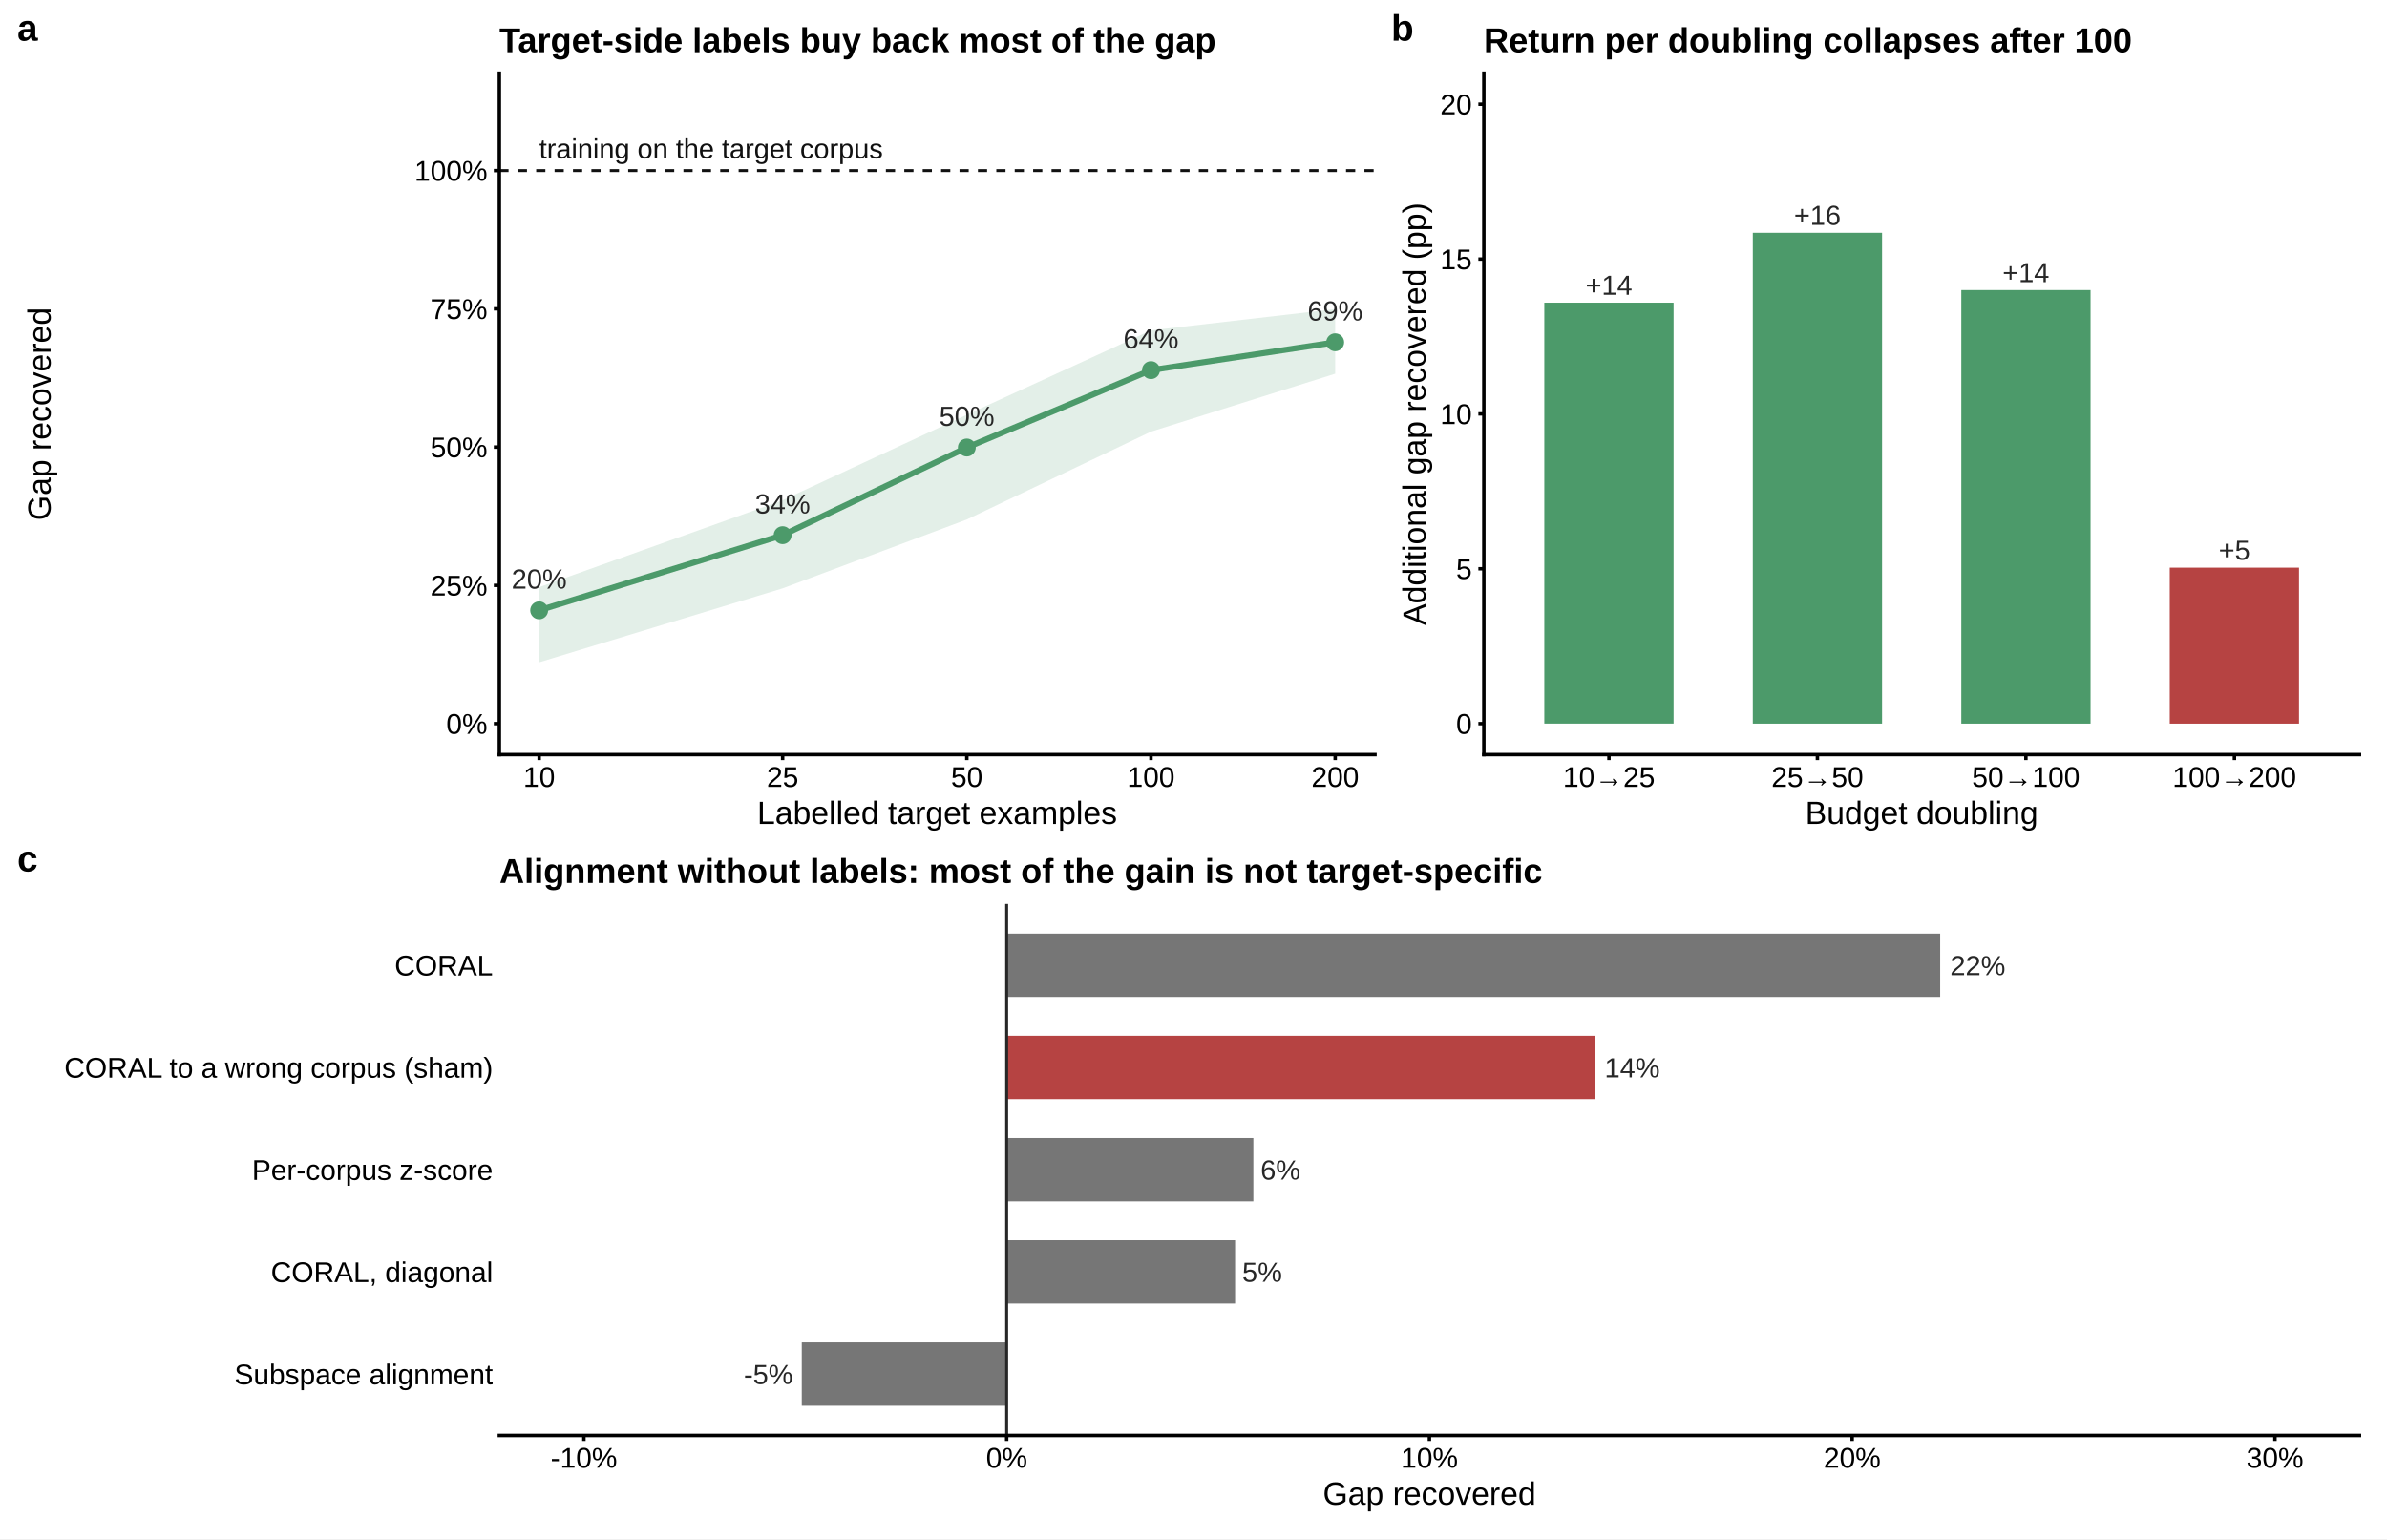
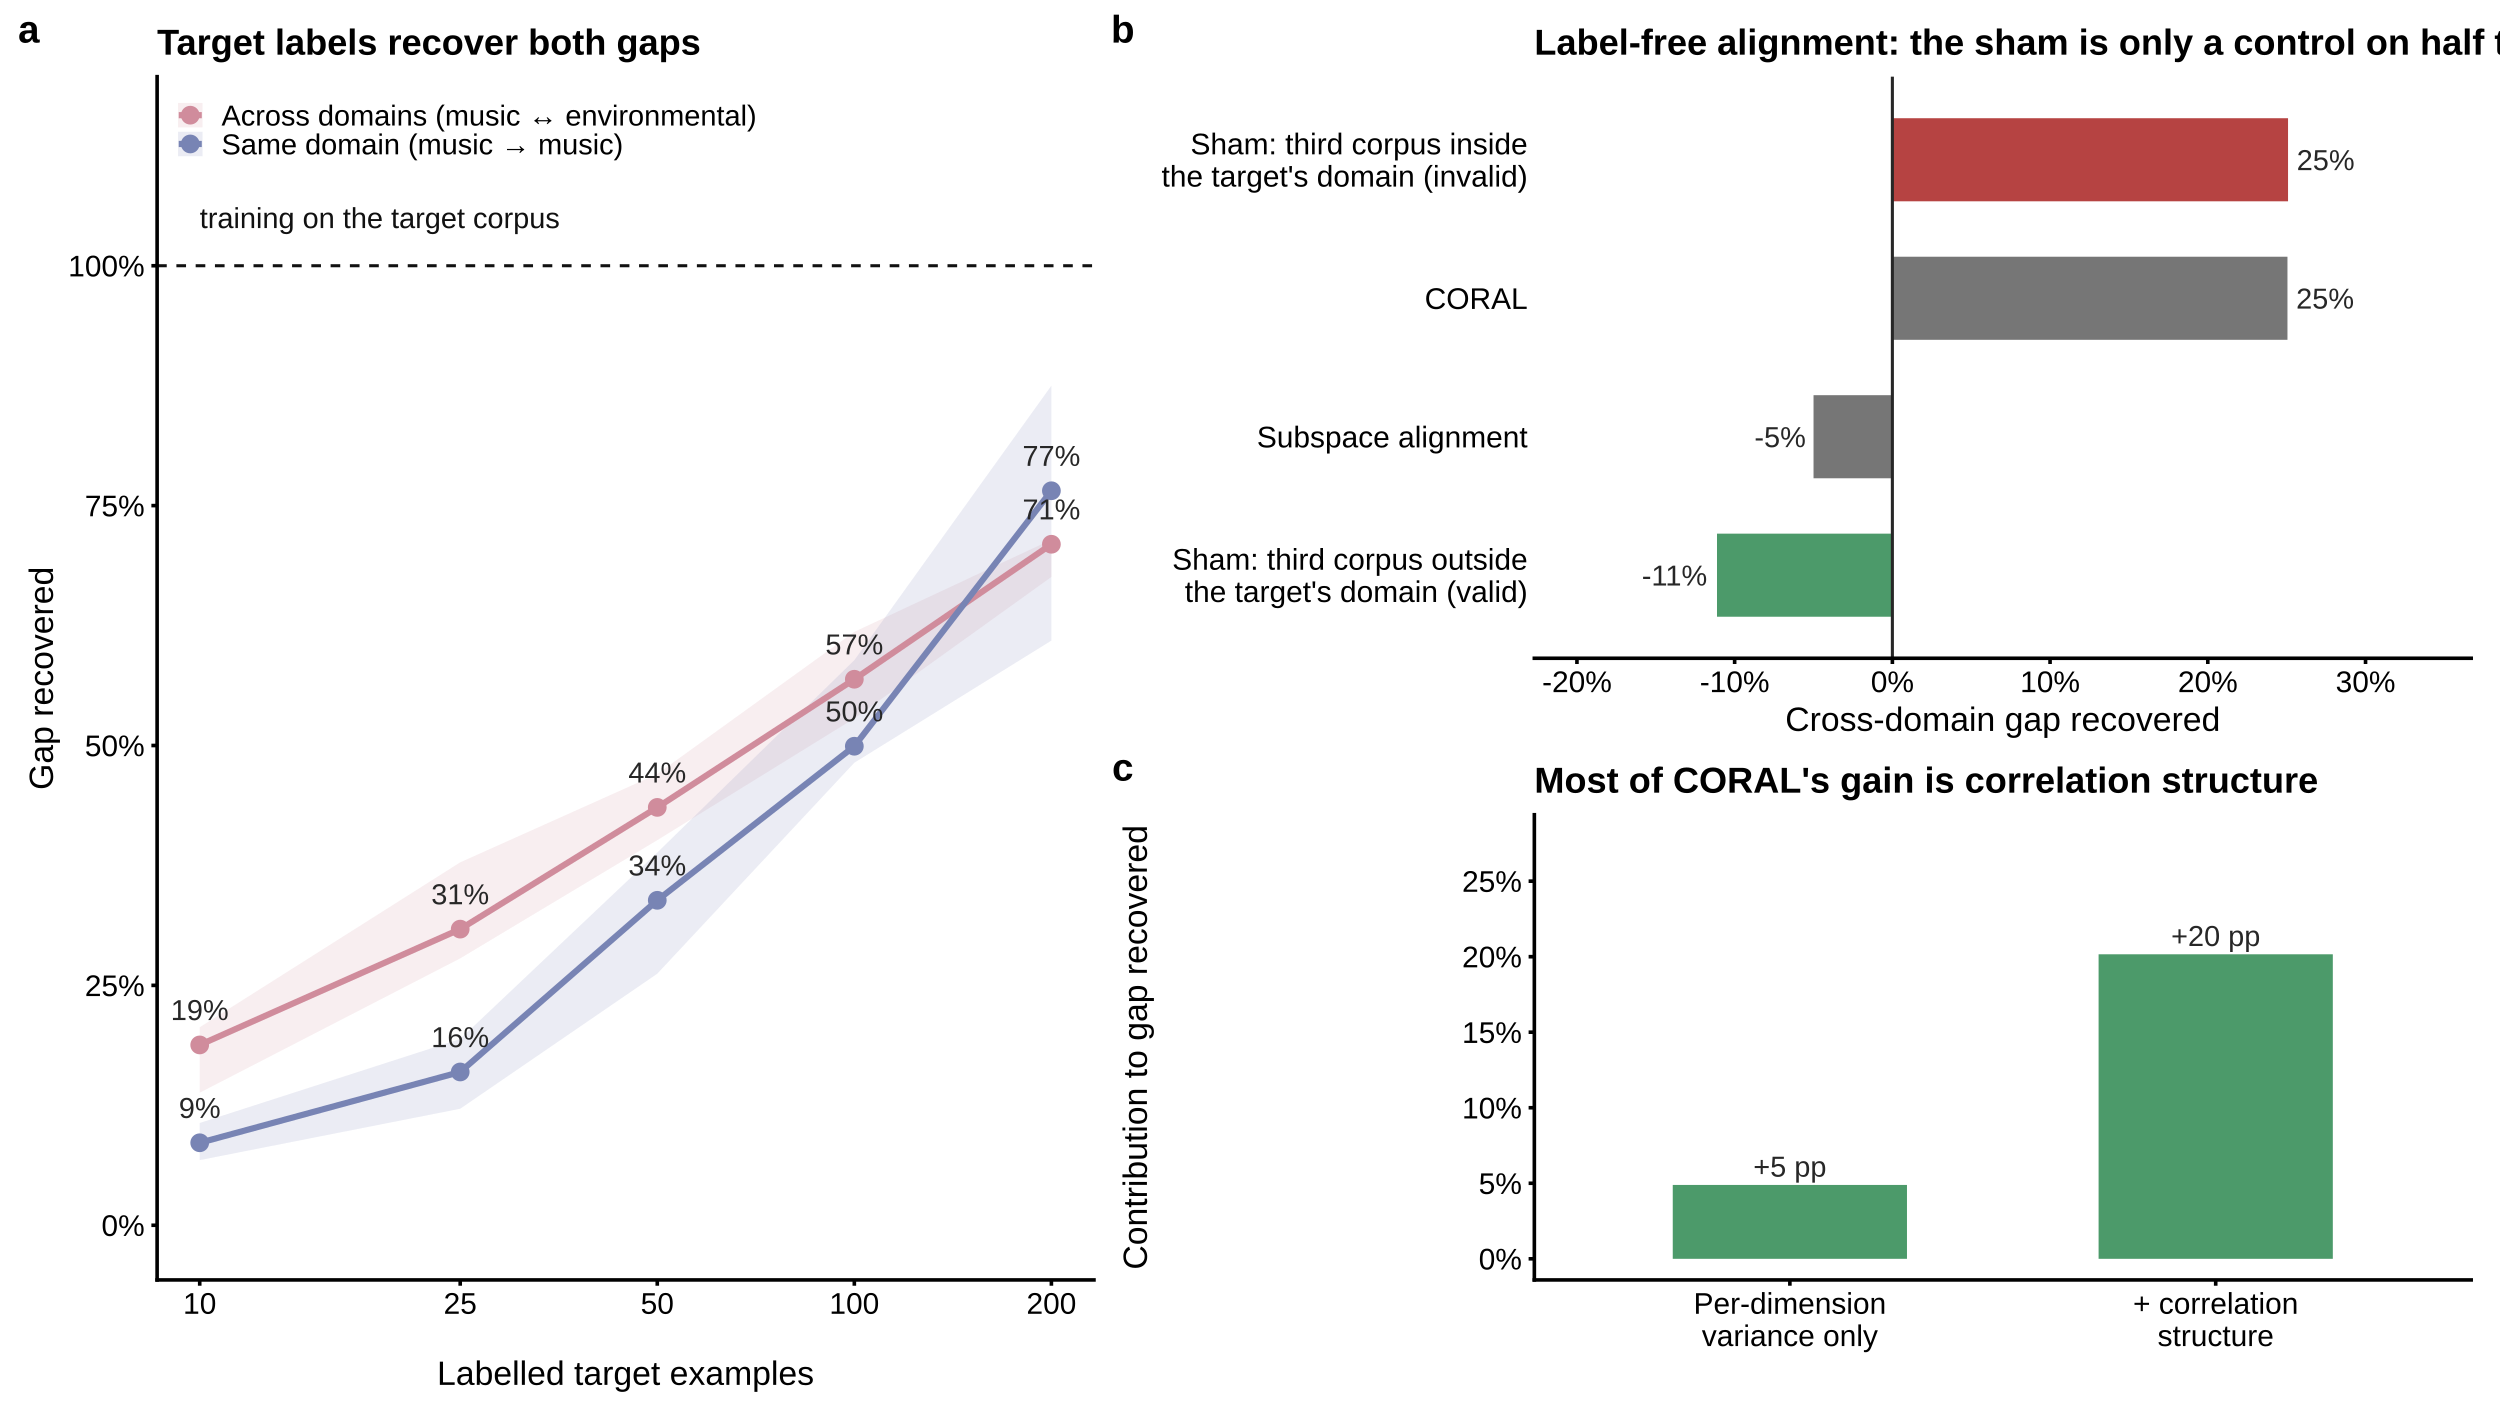
- <svg xmlns="http://www.w3.org/2000/svg" width="518.74pt" height="334.49pt" viewBox="0 0 518.74 334.49">
+ <svg xmlns="http://www.w3.org/2000/svg" width="518.74pt" height="294.80pt" viewBox="0 0 518.74 294.80">
  <g class="svglite">
    <defs>
      <style type="text/css">
    .svglite line, .svglite polyline, .svglite polygon, .svglite path, .svglite rect, .svglite circle {
      fill: none;
      stroke: #000000;
      stroke-linecap: round;
      stroke-linejoin: round;
      stroke-miterlimit: 10.00;
    }
    .svglite text {
      white-space: pre;
    }
    .svglite g.glyphgroup path {
      fill: inherit;
      stroke: none;
    }
  </style>
    </defs>
    <rect width="100%" height="100%" style="stroke: none; fill: #FFFFFF;" />
    <defs>
-       <clipPath id="cpMC4wMHw1MTguNzR8MC4wMHwzMzQuNDk=">
-         <rect x="0.00" y="0.00" width="518.74" height="334.49" />
-       </clipPath>
-     </defs>
-     <g clip-path="url(#cpMC4wMHw1MTguNzR8MC4wMHwzMzQuNDk=)">
-       <rect x="0.00" y="0.00" width="518.74" height="334.49" style="stroke-width: 0.68; stroke: #FFFFFF; fill: #FFFFFF;" />
-     </g>
-     <defs>
-       <clipPath id="cpMTA4LjUyfDUxMi43NnwxNS45MXwzMTEuOTc=">
-         <rect x="108.52" y="15.91" width="404.24" height="296.05" />
-       </clipPath>
-     </defs>
-     <g clip-path="url(#cpMTA4LjUyfDUxMi43NnwxNS45MXwzMTEuOTc=)">
- </g>
-     <g clip-path="url(#cpMC4wMHw1MTguNzR8MC4wMHwzMzQuNDk=)">
- </g>
-     <defs>
-       <clipPath id="cpMi45OXw1MTUuNzV8MTgzLjUzfDMzMS41MA==">
-         <rect x="2.99" y="183.53" width="512.76" height="147.97" />
-       </clipPath>
-     </defs>
-     <g clip-path="url(#cpMi45OXw1MTUuNzV8MTgzLjUzfDMzMS41MA==)">
-       <rect x="2.99" y="183.53" width="512.76" height="147.97" style="stroke-width: 0.68; stroke: #FFFFFF; fill: #FFFFFF;" />
-     </g>
-     <g clip-path="url(#cpMC4wMHw1MTguNzR8MC4wMHwzMzQuNDk=)">
- </g>
-     <defs>
-       <clipPath id="cpMTA4LjUyfDUxMi43NnwxNS45MXwxNjQuMDA=">
-         <rect x="108.52" y="15.91" width="404.24" height="148.09" />
-       </clipPath>
-     </defs>
-     <g clip-path="url(#cpMTA4LjUyfDUxMi43NnwxNS45MXwxNjQuMDA=)">
- </g>
-     <g clip-path="url(#cpMC4wMHw1MTguNzR8MC4wMHwzMzQuNDk=)">
- </g>
-     <g clip-path="url(#cpMTA4LjUyfDUxMi43NnwxNS45MXwxNjQuMDA=)">
- </g>
-     <g clip-path="url(#cpMC4wMHw1MTguNzR8MC4wMHwzMzQuNDk=)">
- </g>
-     <defs>
-       <clipPath id="cpMi45OXwzMDEuODB8Mi45OXwxODMuNTM=">
-         <rect x="2.99" y="2.99" width="298.81" height="180.54" />
-       </clipPath>
-     </defs>
-     <g clip-path="url(#cpMi45OXwzMDEuODB8Mi45OXwxODMuNTM=)">
-       <rect x="2.99" y="2.99" width="298.81" height="180.54" style="stroke-width: 0.68; stroke: #FFFFFF; fill: #FFFFFF;" />
-     </g>
-     <g clip-path="url(#cpMC4wMHw1MTguNzR8MC4wMHwzMzQuNDk=)">
- </g>
-     <defs>
-       <clipPath id="cpMzAxLjgwfDUxNS43NXwyLjk5fDE4My41Mw==">
-         <rect x="301.80" y="2.99" width="213.96" height="180.54" />
-       </clipPath>
-     </defs>
-     <g clip-path="url(#cpMzAxLjgwfDUxNS43NXwyLjk5fDE4My41Mw==)">
-       <rect x="301.80" y="2.99" width="213.96" height="180.54" style="stroke-width: 0.68; stroke: #FFFFFF; fill: #FFFFFF;" />
-     </g>
-     <g clip-path="url(#cpMC4wMHw1MTguNzR8MC4wMHwzMzQuNDk=)">
- </g>
-     <defs>
-       <clipPath id="cpMTA4LjUyfDI5OC44MXwxNS45MXwxNjQuMDA=">
-         <rect x="108.52" y="15.91" width="190.29" height="148.09" />
-       </clipPath>
-     </defs>
-     <g clip-path="url(#cpMTA4LjUyfDI5OC44MXwxNS45MXwxNjQuMDA=)">
-       <rect x="108.52" y="15.91" width="190.29" height="148.09" style="stroke-width: 0.68; stroke: none; fill: #FFFFFF;" />
-       <line x1="108.52" y1="37.07" x2="298.81" y2="37.07" style="stroke-width: 0.64; stroke: #111111; stroke-dasharray: 2.00,2.00; stroke-linecap: butt;" />
-       <text x="117.17" y="34.41" style="font-size: 6.00px;fill: #111111; font-family: &quot;Arial&quot;;" textLength="74.84px" lengthAdjust="spacingAndGlyphs">training on the target corpus</text>
-       <polygon points="117.17,127.61 170.08,108.72 210.11,90.14 250.13,71.80 290.16,67.17 290.16,81.22 250.13,93.81 210.11,112.90 170.08,127.87 117.17,143.94 " style="stroke-width: 0.00; stroke: none; stroke-linecap: butt; fill: #4C9A6A; fill-opacity: 0.16;" />
-       <polyline points="117.17,127.61 170.08,108.72 210.11,90.14 250.13,71.80 290.16,67.17 " style="stroke-width: 0.68; stroke: none; stroke-linecap: butt;" />
-       <polyline points="290.16,81.22 250.13,93.81 210.11,112.90 170.08,127.87 117.17,143.94 " style="stroke-width: 0.68; stroke: none; stroke-linecap: butt;" />
-       <polyline points="117.17,132.65 170.08,116.31 210.11,97.26 250.13,80.44 290.16,74.39 " style="stroke-width: 1.28; stroke: #4C9A6A; stroke-linecap: butt;" />
-       <circle cx="117.17" cy="132.65" r="1.72" style="stroke-width: 0.45; stroke: #4C9A6A; fill: #4C9A6A;" />
-       <circle cx="170.08" cy="116.31" r="1.72" style="stroke-width: 0.45; stroke: #4C9A6A; fill: #4C9A6A;" />
-       <circle cx="210.11" cy="97.26" r="1.72" style="stroke-width: 0.45; stroke: #4C9A6A; fill: #4C9A6A;" />
-       <circle cx="250.13" cy="80.44" r="1.72" style="stroke-width: 0.45; stroke: #4C9A6A; fill: #4C9A6A;" />
-       <circle cx="290.16" cy="74.39" r="1.72" style="stroke-width: 0.45; stroke: #4C9A6A; fill: #4C9A6A;" />
-       <text x="117.17" y="127.92" text-anchor="middle" style="font-size: 6.00px;fill: #272727; font-family: &quot;Arial&quot;;" textLength="12.02px" lengthAdjust="spacingAndGlyphs">20%</text>
-       <text x="170.08" y="111.59" text-anchor="middle" style="font-size: 6.00px;fill: #272727; font-family: &quot;Arial&quot;;" textLength="12.02px" lengthAdjust="spacingAndGlyphs">34%</text>
-       <text x="210.11" y="92.54" text-anchor="middle" style="font-size: 6.00px;fill: #272727; font-family: &quot;Arial&quot;;" textLength="12.02px" lengthAdjust="spacingAndGlyphs">50%</text>
-       <text x="250.13" y="75.71" text-anchor="middle" style="font-size: 6.00px;fill: #272727; font-family: &quot;Arial&quot;;" textLength="12.02px" lengthAdjust="spacingAndGlyphs">64%</text>
-       <text x="290.16" y="69.66" text-anchor="middle" style="font-size: 6.00px;fill: #272727; font-family: &quot;Arial&quot;;" textLength="12.02px" lengthAdjust="spacingAndGlyphs">69%</text>
-     </g>
-     <g clip-path="url(#cpMC4wMHw1MTguNzR8MC4wMHwzMzQuNDk=)">
-       <polyline points="108.52,164.00 108.52,15.91 " style="stroke-width: 0.75; stroke-linecap: square;" />
-       <text x="105.93" y="159.48" text-anchor="end" style="font-size: 6.20px; font-family: &quot;Arial&quot;;" textLength="8.94px" lengthAdjust="spacingAndGlyphs">0%</text>
-       <text x="105.93" y="129.43" text-anchor="end" style="font-size: 6.20px; font-family: &quot;Arial&quot;;" textLength="12.38px" lengthAdjust="spacingAndGlyphs">25%</text>
-       <text x="105.93" y="99.38" text-anchor="end" style="font-size: 6.20px; font-family: &quot;Arial&quot;;" textLength="12.38px" lengthAdjust="spacingAndGlyphs">50%</text>
-       <text x="105.93" y="69.33" text-anchor="end" style="font-size: 6.20px; font-family: &quot;Arial&quot;;" textLength="12.38px" lengthAdjust="spacingAndGlyphs">75%</text>
-       <text x="105.93" y="39.28" text-anchor="end" style="font-size: 6.20px; font-family: &quot;Arial&quot;;" textLength="15.81px" lengthAdjust="spacingAndGlyphs">100%</text>
-       <polyline points="107.32,157.27 108.52,157.27 " style="stroke-width: 0.75; stroke-linecap: butt;" />
-       <polyline points="107.32,127.22 108.52,127.22 " style="stroke-width: 0.75; stroke-linecap: butt;" />
-       <polyline points="107.32,97.17 108.52,97.17 " style="stroke-width: 0.75; stroke-linecap: butt;" />
-       <polyline points="107.32,67.12 108.52,67.12 " style="stroke-width: 0.75; stroke-linecap: butt;" />
-       <polyline points="107.32,37.07 108.52,37.07 " style="stroke-width: 0.75; stroke-linecap: butt;" />
-       <polyline points="108.52,164.00 298.81,164.00 " style="stroke-width: 0.75; stroke-linecap: square;" />
-       <polyline points="117.17,165.20 117.17,164.00 " style="stroke-width: 0.75; stroke-linecap: butt;" />
-       <polyline points="170.08,165.20 170.08,164.00 " style="stroke-width: 0.75; stroke-linecap: butt;" />
-       <polyline points="210.11,165.20 210.11,164.00 " style="stroke-width: 0.75; stroke-linecap: butt;" />
-       <polyline points="250.13,165.20 250.13,164.00 " style="stroke-width: 0.75; stroke-linecap: butt;" />
-       <polyline points="290.16,165.20 290.16,164.00 " style="stroke-width: 0.75; stroke-linecap: butt;" />
-       <text x="117.17" y="171.02" text-anchor="middle" style="font-size: 6.20px; font-family: &quot;Arial&quot;;" textLength="6.88px" lengthAdjust="spacingAndGlyphs">10</text>
-       <text x="170.08" y="171.02" text-anchor="middle" style="font-size: 6.20px; font-family: &quot;Arial&quot;;" textLength="6.88px" lengthAdjust="spacingAndGlyphs">25</text>
-       <text x="210.11" y="171.02" text-anchor="middle" style="font-size: 6.20px; font-family: &quot;Arial&quot;;" textLength="6.88px" lengthAdjust="spacingAndGlyphs">50</text>
-       <text x="250.13" y="171.02" text-anchor="middle" style="font-size: 6.20px; font-family: &quot;Arial&quot;;" textLength="10.31px" lengthAdjust="spacingAndGlyphs">100</text>
-       <text x="290.16" y="171.02" text-anchor="middle" style="font-size: 6.20px; font-family: &quot;Arial&quot;;" textLength="10.31px" lengthAdjust="spacingAndGlyphs">200</text>
-       <text x="203.66" y="179.08" text-anchor="middle" style="font-size: 7.00px; font-family: &quot;Arial&quot;;" textLength="78.17px" lengthAdjust="spacingAndGlyphs">Labelled target examples</text>
-       <text transform="translate(10.99,89.96) rotate(-90)" text-anchor="middle" style="font-size: 7.00px; font-family: &quot;Arial&quot;;" textLength="46.27px" lengthAdjust="spacingAndGlyphs">Gap recovered</text>
-       <text x="108.52" y="11.35" style="font-size: 7.50px; font-weight: bold; font-family: &quot;Arial&quot;;" textLength="155.66px" lengthAdjust="spacingAndGlyphs">Target-side labels buy back most of the gap</text>
+       <clipPath id="cpMC4wMHw1MTguNzR8MC4wMHwyOTQuODA=">
+         <rect x="0.00" y="0.00" width="518.74" height="294.80" />
+       </clipPath>
+     </defs>
+     <g clip-path="url(#cpMC4wMHw1MTguNzR8MC4wMHwyOTQuODA=)">
+       <rect x="0" y="0.00" width="518.74" height="294.80" style="stroke-width: 0.68; stroke: #FFFFFF; fill: #FFFFFF;" />
+     </g>
+     <defs>
+       <clipPath id="cpMzIuNjB8NTEyLjc2fDE1LjkxfDI2NS41OA==">
+         <rect x="32.60" y="15.91" width="480.16" height="249.67" />
+       </clipPath>
+     </defs>
+     <g clip-path="url(#cpMzIuNjB8NTEyLjc2fDE1LjkxfDI2NS41OA==)">
+ </g>
+     <g clip-path="url(#cpMC4wMHw1MTguNzR8MC4wMHwyOTQuODA=)">
+ </g>
+     <defs>
+       <clipPath id="cpMi45OXwyMjkuOTh8Mi45OXwyOTEuODE=">
+         <rect x="2.99" y="2.99" width="226.99" height="288.83" />
+       </clipPath>
+     </defs>
+     <g clip-path="url(#cpMi45OXwyMjkuOTh8Mi45OXwyOTEuODE=)">
+       <rect x="2.99" y="2.99" width="226.99" height="288.83" style="stroke-width: 0.68; stroke: #FFFFFF; fill: #FFFFFF;" />
+     </g>
+     <g clip-path="url(#cpMC4wMHw1MTguNzR8MC4wMHwyOTQuODA=)">
+ </g>
+     <defs>
+       <clipPath id="cpMzIuNjB8MjI2Ljk5fDE1LjkxfDI2NS41OA==">
+         <rect x="32.60" y="15.91" width="194.39" height="249.67" />
+       </clipPath>
+     </defs>
+     <g clip-path="url(#cpMzIuNjB8MjI2Ljk5fDE1LjkxfDI2NS41OA==)">
+       <rect x="32.60" y="15.91" width="194.39" height="249.67" style="stroke-width: 0.68; stroke: none; fill: #FFFFFF;" />
+       <line x1="32.60" y1="55.14" x2="226.99" y2="55.14" style="stroke-width: 0.64; stroke: #111111; stroke-dasharray: 2.00,2.00; stroke-linecap: butt;" />
+       <text x="41.44" y="47.33" style="font-size: 6.00px;fill: #111111; font-family: &quot;Arial&quot;;" textLength="74.84px" lengthAdjust="spacingAndGlyphs">training on the target corpus</text>
+       <polygon points="41.44,213.15 95.49,178.93 136.38,160.60 177.27,131.10 218.16,111.98 218.16,119.71 177.27,149.06 136.38,174.33 95.49,198.86 41.44,226.73 " style="stroke-width: 0.00; stroke: none; stroke-linecap: butt; fill: #D08C9C; fill-opacity: 0.15;" />
+       <polyline points="41.44,213.15 95.49,178.93 136.38,160.60 177.27,131.10 218.16,111.98 " style="stroke-width: 0.68; stroke: none; stroke-linecap: butt;" />
+       <polyline points="218.16,119.71 177.27,149.06 136.38,174.33 95.49,198.86 41.44,226.73 " style="stroke-width: 0.68; stroke: none; stroke-linecap: butt;" />
+       <polygon points="41.44,233.01 95.49,215.58 136.38,176.90 177.27,136.98 218.16,80.02 218.16,132.92 177.27,158.26 136.38,202.04 95.49,230.06 41.44,240.72 " style="stroke-width: 0.00; stroke: none; stroke-linecap: butt; fill: #7884B4; fill-opacity: 0.15;" />
+       <polyline points="41.44,233.01 95.49,215.58 136.38,176.90 177.27,136.98 218.16,80.02 " style="stroke-width: 0.68; stroke: none; stroke-linecap: butt;" />
+       <polyline points="218.16,132.92 177.27,158.26 136.38,202.04 95.49,230.06 41.44,240.72 " style="stroke-width: 0.68; stroke: none; stroke-linecap: butt;" />
+       <polyline points="41.44,216.82 95.49,192.79 136.38,167.53 177.27,140.94 218.16,112.93 " style="stroke-width: 1.28; stroke: #D08C9C; stroke-linecap: butt;" />
+       <polyline points="41.44,237.12 95.49,222.43 136.38,186.81 177.27,154.84 218.16,101.83 " style="stroke-width: 1.28; stroke: #7884B4; stroke-linecap: butt;" />
+       <circle cx="41.44" cy="216.82" r="1.72" style="stroke-width: 0.45; stroke: #D08C9C; fill: #D08C9C;" />
+       <circle cx="95.49" cy="192.79" r="1.72" style="stroke-width: 0.45; stroke: #D08C9C; fill: #D08C9C;" />
+       <circle cx="136.38" cy="167.53" r="1.72" style="stroke-width: 0.45; stroke: #D08C9C; fill: #D08C9C;" />
+       <circle cx="177.27" cy="140.94" r="1.72" style="stroke-width: 0.45; stroke: #D08C9C; fill: #D08C9C;" />
+       <circle cx="218.16" cy="112.93" r="1.72" style="stroke-width: 0.45; stroke: #D08C9C; fill: #D08C9C;" />
+       <circle cx="41.44" cy="237.12" r="1.72" style="stroke-width: 0.45; stroke: #7884B4; fill: #7884B4;" />
+       <circle cx="95.49" cy="222.43" r="1.72" style="stroke-width: 0.45; stroke: #7884B4; fill: #7884B4;" />
+       <circle cx="136.38" cy="186.81" r="1.72" style="stroke-width: 0.45; stroke: #7884B4; fill: #7884B4;" />
+       <circle cx="177.27" cy="154.84" r="1.72" style="stroke-width: 0.45; stroke: #7884B4; fill: #7884B4;" />
+       <circle cx="218.16" cy="101.83" r="1.72" style="stroke-width: 0.45; stroke: #7884B4; fill: #7884B4;" />
+       <text x="41.44" y="211.66" text-anchor="middle" style="font-size: 6.00px;fill: #272727; font-family: &quot;Arial&quot;;" textLength="12.02px" lengthAdjust="spacingAndGlyphs">19%</text>
+       <text x="95.49" y="187.63" text-anchor="middle" style="font-size: 6.00px;fill: #272727; font-family: &quot;Arial&quot;;" textLength="12.02px" lengthAdjust="spacingAndGlyphs">31%</text>
+       <text x="136.38" y="162.37" text-anchor="middle" style="font-size: 6.00px;fill: #272727; font-family: &quot;Arial&quot;;" textLength="12.02px" lengthAdjust="spacingAndGlyphs">44%</text>
+       <text x="177.27" y="135.78" text-anchor="middle" style="font-size: 6.00px;fill: #272727; font-family: &quot;Arial&quot;;" textLength="12.02px" lengthAdjust="spacingAndGlyphs">57%</text>
+       <text x="218.16" y="107.77" text-anchor="middle" style="font-size: 6.00px;fill: #272727; font-family: &quot;Arial&quot;;" textLength="12.02px" lengthAdjust="spacingAndGlyphs">71%</text>
+       <text x="41.44" y="231.97" text-anchor="middle" style="font-size: 6.00px;fill: #272727; font-family: &quot;Arial&quot;;" textLength="8.67px" lengthAdjust="spacingAndGlyphs">9%</text>
+       <text x="95.49" y="217.27" text-anchor="middle" style="font-size: 6.00px;fill: #272727; font-family: &quot;Arial&quot;;" textLength="12.02px" lengthAdjust="spacingAndGlyphs">16%</text>
+       <text x="136.38" y="181.65" text-anchor="middle" style="font-size: 6.00px;fill: #272727; font-family: &quot;Arial&quot;;" textLength="12.02px" lengthAdjust="spacingAndGlyphs">34%</text>
+       <text x="177.27" y="149.68" text-anchor="middle" style="font-size: 6.00px;fill: #272727; font-family: &quot;Arial&quot;;" textLength="12.02px" lengthAdjust="spacingAndGlyphs">50%</text>
+       <text x="218.16" y="96.67" text-anchor="middle" style="font-size: 6.00px;fill: #272727; font-family: &quot;Arial&quot;;" textLength="12.02px" lengthAdjust="spacingAndGlyphs">77%</text>
+     </g>
+     <g clip-path="url(#cpMC4wMHw1MTguNzR8MC4wMHwyOTQuODA=)">
+       <polyline points="32.60,265.58 32.60,15.91 " style="stroke-width: 0.75; stroke-linecap: square;" />
+       <text x="30.01" y="256.45" text-anchor="end" style="font-size: 6.20px; font-family: &quot;Arial&quot;;" textLength="8.94px" lengthAdjust="spacingAndGlyphs">0%</text>
+       <text x="30.01" y="206.68" text-anchor="end" style="font-size: 6.20px; font-family: &quot;Arial&quot;;" textLength="12.38px" lengthAdjust="spacingAndGlyphs">25%</text>
+       <text x="30.01" y="156.90" text-anchor="end" style="font-size: 6.20px; font-family: &quot;Arial&quot;;" textLength="12.38px" lengthAdjust="spacingAndGlyphs">50%</text>
+       <text x="30.01" y="107.13" text-anchor="end" style="font-size: 6.20px; font-family: &quot;Arial&quot;;" textLength="12.38px" lengthAdjust="spacingAndGlyphs">75%</text>
+       <text x="30.01" y="57.35" text-anchor="end" style="font-size: 6.20px; font-family: &quot;Arial&quot;;" textLength="15.81px" lengthAdjust="spacingAndGlyphs">100%</text>
+       <polyline points="31.41,254.24 32.60,254.24 " style="stroke-width: 0.75; stroke-linecap: butt;" />
+       <polyline points="31.41,204.46 32.60,204.46 " style="stroke-width: 0.75; stroke-linecap: butt;" />
+       <polyline points="31.41,154.69 32.60,154.69 " style="stroke-width: 0.75; stroke-linecap: butt;" />
+       <polyline points="31.41,104.91 32.60,104.91 " style="stroke-width: 0.75; stroke-linecap: butt;" />
+       <polyline points="31.41,55.14 32.60,55.14 " style="stroke-width: 0.75; stroke-linecap: butt;" />
+       <polyline points="32.60,265.58 226.99,265.58 " style="stroke-width: 0.75; stroke-linecap: square;" />
+       <polyline points="41.44,266.78 41.44,265.58 " style="stroke-width: 0.75; stroke-linecap: butt;" />
+       <polyline points="95.49,266.78 95.49,265.58 " style="stroke-width: 0.75; stroke-linecap: butt;" />
+       <polyline points="136.38,266.78 136.38,265.58 " style="stroke-width: 0.75; stroke-linecap: butt;" />
+       <polyline points="177.27,266.78 177.27,265.58 " style="stroke-width: 0.75; stroke-linecap: butt;" />
+       <polyline points="218.16,266.78 218.16,265.58 " style="stroke-width: 0.75; stroke-linecap: butt;" />
+       <text x="41.44" y="272.60" text-anchor="middle" style="font-size: 6.20px; font-family: &quot;Arial&quot;;" textLength="6.88px" lengthAdjust="spacingAndGlyphs">10</text>
+       <text x="95.49" y="272.60" text-anchor="middle" style="font-size: 6.20px; font-family: &quot;Arial&quot;;" textLength="6.88px" lengthAdjust="spacingAndGlyphs">25</text>
+       <text x="136.38" y="272.60" text-anchor="middle" style="font-size: 6.20px; font-family: &quot;Arial&quot;;" textLength="6.88px" lengthAdjust="spacingAndGlyphs">50</text>
+       <text x="177.27" y="272.60" text-anchor="middle" style="font-size: 6.20px; font-family: &quot;Arial&quot;;" textLength="10.31px" lengthAdjust="spacingAndGlyphs">100</text>
+       <text x="218.16" y="272.60" text-anchor="middle" style="font-size: 6.20px; font-family: &quot;Arial&quot;;" textLength="10.31px" lengthAdjust="spacingAndGlyphs">200</text>
+       <text x="129.80" y="287.36" text-anchor="middle" style="font-size: 7.00px; font-family: &quot;Arial&quot;;" textLength="78.17px" lengthAdjust="spacingAndGlyphs">Labelled target examples</text>
+       <text transform="translate(10.99,140.75) rotate(-90)" text-anchor="middle" style="font-size: 7.00px; font-family: &quot;Arial&quot;;" textLength="46.27px" lengthAdjust="spacingAndGlyphs">Gap recovered</text>
+       <rect x="36.49" y="20.91" width="5.98" height="5.98" style="stroke-width: 0.68; stroke: none; fill: #FFFFFF;" />
+       <rect x="36.94" y="21.36" width="5.08" height="5.08" style="stroke-width: 0.68; stroke: none; stroke-linecap: butt; fill: #D08C9C; fill-opacity: 0.15;" />
+       <line x1="37.09" y1="23.90" x2="41.87" y2="23.90" style="stroke-width: 1.28; stroke: #D08C9C; stroke-linecap: butt;" />
+       <circle cx="39.48" cy="23.90" r="1.72" style="stroke-width: 0.45; stroke: #D08C9C; fill: #D08C9C;" />
+       <rect x="36.49" y="26.89" width="5.98" height="5.98" style="stroke-width: 0.68; stroke: none; fill: #FFFFFF;" />
+       <rect x="36.94" y="27.34" width="5.08" height="5.08" style="stroke-width: 0.68; stroke: none; stroke-linecap: butt; fill: #7884B4; fill-opacity: 0.15;" />
+       <line x1="37.09" y1="29.87" x2="41.87" y2="29.87" style="stroke-width: 1.28; stroke: #7884B4; stroke-linecap: butt;" />
+       <circle cx="39.48" cy="29.87" r="1.72" style="stroke-width: 0.45; stroke: #7884B4; fill: #7884B4;" />
+       <text x="45.96" y="26.05" style="font-size: 6.00px; font-family: &quot;Arial&quot;;" textLength="111.14px" lengthAdjust="spacingAndGlyphs">Across domains (music ↔ environmental)</text>
+       <text x="45.96" y="32.02" style="font-size: 6.00px; font-family: &quot;Arial&quot;;" textLength="83.42px" lengthAdjust="spacingAndGlyphs">Same domain (music → music)</text>
+       <text x="32.60" y="11.35" style="font-size: 7.50px; font-weight: bold; font-family: &quot;Arial&quot;;" textLength="112.77px" lengthAdjust="spacingAndGlyphs">Target labels recover both gaps</text>
      <text x="5.98" y="8.84" text-anchor="middle" style="font-size: 8.00px; font-weight: bold; font-family: &quot;Arial&quot;;" textLength="4.45px" lengthAdjust="spacingAndGlyphs">a</text>
    </g>
    <defs>
-       <clipPath id="cpMzIyLjQ3fDUxMi43NnwxNS45MXwxNjQuMDA=">
-         <rect x="322.47" y="15.91" width="190.29" height="148.09" />
-       </clipPath>
-     </defs>
-     <g clip-path="url(#cpMzIyLjQ3fDUxMi43NnwxNS45MXwxNjQuMDA=)">
-       <rect x="322.47" y="15.91" width="190.29" height="148.09" style="stroke-width: 0.68; stroke: none; fill: #FFFFFF;" />
-       <rect x="335.61" y="65.78" width="28.09" height="91.48" style="stroke-width: 0.68; stroke: none; stroke-linecap: butt; stroke-linejoin: miter; fill: #4C9A6A;" />
-       <rect x="380.92" y="50.59" width="28.09" height="106.68" style="stroke-width: 0.68; stroke: none; stroke-linecap: butt; stroke-linejoin: miter; fill: #4C9A6A;" />
-       <rect x="426.23" y="63.04" width="28.09" height="94.23" style="stroke-width: 0.68; stroke: none; stroke-linecap: butt; stroke-linejoin: miter; fill: #4C9A6A;" />
-       <rect x="471.53" y="123.37" width="28.09" height="33.90" style="stroke-width: 0.68; stroke: none; stroke-linecap: butt; stroke-linejoin: miter; fill: #B64342;" />
-       <text x="349.66" y="64.06" text-anchor="middle" style="font-size: 6.00px;fill: #272727; font-family: &quot;Arial&quot;;" textLength="10.19px" lengthAdjust="spacingAndGlyphs">+14</text>
-       <text x="394.96" y="48.87" text-anchor="middle" style="font-size: 6.00px;fill: #272727; font-family: &quot;Arial&quot;;" textLength="10.19px" lengthAdjust="spacingAndGlyphs">+16</text>
-       <text x="440.27" y="61.32" text-anchor="middle" style="font-size: 6.00px;fill: #272727; font-family: &quot;Arial&quot;;" textLength="10.19px" lengthAdjust="spacingAndGlyphs">+14</text>
-       <text x="485.58" y="121.65" text-anchor="middle" style="font-size: 6.00px;fill: #272727; font-family: &quot;Arial&quot;;" textLength="6.84px" lengthAdjust="spacingAndGlyphs">+5</text>
-     </g>
-     <g clip-path="url(#cpMC4wMHw1MTguNzR8MC4wMHwzMzQuNDk=)">
-       <polyline points="322.47,164.00 322.47,15.91 " style="stroke-width: 0.75; stroke-linecap: square;" />
-       <text x="319.88" y="159.48" text-anchor="end" style="font-size: 6.20px; font-family: &quot;Arial&quot;;" textLength="3.44px" lengthAdjust="spacingAndGlyphs">0</text>
-       <text x="319.88" y="125.83" text-anchor="end" style="font-size: 6.20px; font-family: &quot;Arial&quot;;" textLength="3.44px" lengthAdjust="spacingAndGlyphs">5</text>
-       <text x="319.88" y="92.17" text-anchor="end" style="font-size: 6.20px; font-family: &quot;Arial&quot;;" textLength="6.88px" lengthAdjust="spacingAndGlyphs">10</text>
-       <text x="319.88" y="58.52" text-anchor="end" style="font-size: 6.20px; font-family: &quot;Arial&quot;;" textLength="6.88px" lengthAdjust="spacingAndGlyphs">15</text>
-       <text x="319.88" y="24.86" text-anchor="end" style="font-size: 6.20px; font-family: &quot;Arial&quot;;" textLength="6.88px" lengthAdjust="spacingAndGlyphs">20</text>
-       <polyline points="321.28,157.27 322.47,157.27 " style="stroke-width: 0.75; stroke-linecap: butt;" />
-       <polyline points="321.28,123.61 322.47,123.61 " style="stroke-width: 0.75; stroke-linecap: butt;" />
-       <polyline points="321.28,89.96 322.47,89.96 " style="stroke-width: 0.75; stroke-linecap: butt;" />
-       <polyline points="321.28,56.30 322.47,56.30 " style="stroke-width: 0.75; stroke-linecap: butt;" />
-       <polyline points="321.28,22.65 322.47,22.65 " style="stroke-width: 0.75; stroke-linecap: butt;" />
-       <polyline points="322.47,164.00 512.76,164.00 " style="stroke-width: 0.75; stroke-linecap: square;" />
-       <polyline points="349.66,165.20 349.66,164.00 " style="stroke-width: 0.75; stroke-linecap: butt;" />
-       <polyline points="394.96,165.20 394.96,164.00 " style="stroke-width: 0.75; stroke-linecap: butt;" />
-       <polyline points="440.27,165.20 440.27,164.00 " style="stroke-width: 0.75; stroke-linecap: butt;" />
-       <polyline points="485.58,165.20 485.58,164.00 " style="stroke-width: 0.75; stroke-linecap: butt;" />
-       <text x="349.66" y="171.02" text-anchor="middle" style="font-size: 6.20px; font-family: &quot;Arial&quot;;" textLength="19.94px" lengthAdjust="spacingAndGlyphs">10→25</text>
-       <text x="394.96" y="171.02" text-anchor="middle" style="font-size: 6.20px; font-family: &quot;Arial&quot;;" textLength="19.94px" lengthAdjust="spacingAndGlyphs">25→50</text>
-       <text x="440.27" y="171.02" text-anchor="middle" style="font-size: 6.20px; font-family: &quot;Arial&quot;;" textLength="23.38px" lengthAdjust="spacingAndGlyphs">50→100</text>
-       <text x="485.58" y="171.02" text-anchor="middle" style="font-size: 6.20px; font-family: &quot;Arial&quot;;" textLength="26.81px" lengthAdjust="spacingAndGlyphs">100→200</text>
-       <text x="417.62" y="179.08" text-anchor="middle" style="font-size: 7.00px; font-family: &quot;Arial&quot;;" textLength="50.58px" lengthAdjust="spacingAndGlyphs">Budget doubling</text>
-       <text transform="translate(309.80,89.96) rotate(-90)" text-anchor="middle" style="font-size: 7.00px; font-family: &quot;Arial&quot;;" textLength="91.78px" lengthAdjust="spacingAndGlyphs">Additional gap recovered (pp)</text>
-       <text x="322.47" y="11.35" style="font-size: 7.50px; font-weight: bold; font-family: &quot;Arial&quot;;" textLength="140.81px" lengthAdjust="spacingAndGlyphs">Return per doubling collapses after 100</text>
-       <text x="304.78" y="8.84" text-anchor="middle" style="font-size: 8.00px; font-weight: bold; font-family: &quot;Arial&quot;;" textLength="4.89px" lengthAdjust="spacingAndGlyphs">b</text>
-     </g>
-     <defs>
-       <clipPath id="cpMTA4LjUyfDUxMi43NnwxOTYuNDZ8MzExLjk3">
-         <rect x="108.52" y="196.46" width="404.24" height="115.51" />
-       </clipPath>
-     </defs>
-     <g clip-path="url(#cpMTA4LjUyfDUxMi43NnwxOTYuNDZ8MzExLjk3)">
-       <rect x="108.52" y="196.46" width="404.24" height="115.51" style="stroke-width: 0.68; stroke: none; fill: #FFFFFF;" />
-       <rect x="218.77" y="202.90" width="202.87" height="13.77" style="stroke-width: 0.68; stroke: none; stroke-linecap: butt; stroke-linejoin: miter; fill: #767676;" />
-       <rect x="218.77" y="269.54" width="49.64" height="13.77" style="stroke-width: 0.68; stroke: none; stroke-linecap: butt; stroke-linejoin: miter; fill: #767676;" />
-       <rect x="218.77" y="225.11" width="127.78" height="13.77" style="stroke-width: 0.68; stroke: none; stroke-linecap: butt; stroke-linejoin: miter; fill: #B64342;" />
-       <rect x="174.24" y="291.75" width="44.53" height="13.77" style="stroke-width: 0.68; stroke: none; stroke-linecap: butt; stroke-linejoin: miter; fill: #767676;" />
-       <rect x="218.77" y="247.33" width="53.61" height="13.77" style="stroke-width: 0.68; stroke: none; stroke-linecap: butt; stroke-linejoin: miter; fill: #767676;" />
-       <text x="423.80" y="211.94" style="font-size: 6.00px;fill: #272727; font-family: &quot;Arial&quot;;" textLength="12.02px" lengthAdjust="spacingAndGlyphs">22%</text>
-       <text x="269.96" y="278.57" style="font-size: 6.00px;fill: #272727; font-family: &quot;Arial&quot;;" textLength="8.67px" lengthAdjust="spacingAndGlyphs">5%</text>
-       <text x="348.71" y="234.15" style="font-size: 6.00px;fill: #272727; font-family: &quot;Arial&quot;;" textLength="12.02px" lengthAdjust="spacingAndGlyphs">14%</text>
-       <text x="172.32" y="300.79" text-anchor="end" style="font-size: 6.00px;fill: #272727; font-family: &quot;Arial&quot;;" textLength="10.67px" lengthAdjust="spacingAndGlyphs">-5%</text>
-       <text x="273.94" y="256.36" style="font-size: 6.00px;fill: #272727; font-family: &quot;Arial&quot;;" textLength="8.67px" lengthAdjust="spacingAndGlyphs">6%</text>
-       <line x1="218.77" y1="311.97" x2="218.77" y2="196.46" style="stroke-width: 0.64; stroke: #272727; stroke-linecap: butt;" />
-     </g>
-     <g clip-path="url(#cpMC4wMHw1MTguNzR8MC4wMHwzMzQuNDk=)">
-       <text x="107.12" y="300.85" text-anchor="end" style="font-size: 6.20px; font-family: &quot;Arial&quot;;" textLength="56.03px" lengthAdjust="spacingAndGlyphs">Subspace alignment</text>
-       <text x="107.12" y="278.64" text-anchor="end" style="font-size: 6.20px; font-family: &quot;Arial&quot;;" textLength="48.12px" lengthAdjust="spacingAndGlyphs">CORAL, diagonal</text>
-       <text x="107.12" y="256.43" text-anchor="end" style="font-size: 6.20px; font-family: &quot;Arial&quot;;" textLength="52.25px" lengthAdjust="spacingAndGlyphs">Per-corpus z-score</text>
-       <text x="107.12" y="234.21" text-anchor="end" style="font-size: 6.20px; font-family: &quot;Arial&quot;;" textLength="92.92px" lengthAdjust="spacingAndGlyphs">CORAL to a wrong corpus (sham)</text>
-       <text x="107.12" y="212.00" text-anchor="end" style="font-size: 6.20px; font-family: &quot;Arial&quot;;" textLength="21.31px" lengthAdjust="spacingAndGlyphs">CORAL</text>
-       <polyline points="108.52,311.97 512.76,311.97 " style="stroke-width: 0.75; stroke-linecap: square;" />
-       <polyline points="126.89,313.16 126.89,311.97 " style="stroke-width: 0.75; stroke-linecap: butt;" />
-       <polyline points="218.77,313.16 218.77,311.97 " style="stroke-width: 0.75; stroke-linecap: butt;" />
-       <polyline points="310.64,313.16 310.64,311.97 " style="stroke-width: 0.75; stroke-linecap: butt;" />
-       <polyline points="402.51,313.16 402.51,311.97 " style="stroke-width: 0.75; stroke-linecap: butt;" />
-       <polyline points="494.39,313.16 494.39,311.97 " style="stroke-width: 0.75; stroke-linecap: butt;" />
-       <text x="126.89" y="318.98" text-anchor="middle" style="font-size: 6.20px; font-family: &quot;Arial&quot;;" textLength="14.44px" lengthAdjust="spacingAndGlyphs">-10%</text>
-       <text x="218.77" y="318.98" text-anchor="middle" style="font-size: 6.20px; font-family: &quot;Arial&quot;;" textLength="8.94px" lengthAdjust="spacingAndGlyphs">0%</text>
-       <text x="310.64" y="318.98" text-anchor="middle" style="font-size: 6.20px; font-family: &quot;Arial&quot;;" textLength="12.38px" lengthAdjust="spacingAndGlyphs">10%</text>
-       <text x="402.51" y="318.98" text-anchor="middle" style="font-size: 6.20px; font-family: &quot;Arial&quot;;" textLength="12.38px" lengthAdjust="spacingAndGlyphs">20%</text>
-       <text x="494.39" y="318.98" text-anchor="middle" style="font-size: 6.20px; font-family: &quot;Arial&quot;;" textLength="12.38px" lengthAdjust="spacingAndGlyphs">30%</text>
-       <text x="310.64" y="327.04" text-anchor="middle" style="font-size: 7.00px; font-family: &quot;Arial&quot;;" textLength="46.27px" lengthAdjust="spacingAndGlyphs">Gap recovered</text>
-       <text x="108.52" y="191.89" style="font-size: 7.50px; font-weight: bold; font-family: &quot;Arial&quot;;" textLength="226.58px" lengthAdjust="spacingAndGlyphs">Alignment without labels: most of the gain is not target-specific</text>
-       <text x="5.98" y="189.39" text-anchor="middle" style="font-size: 8.00px; font-weight: bold; font-family: &quot;Arial&quot;;" textLength="4.45px" lengthAdjust="spacingAndGlyphs">c</text>
+       <clipPath id="cpMzE4LjM3fDUxMi43NnwxNS45MXwyNjUuNTg=">
+         <rect x="318.37" y="15.91" width="194.39" height="249.67" />
+       </clipPath>
+     </defs>
+     <g clip-path="url(#cpMzE4LjM3fDUxMi43NnwxNS45MXwyNjUuNTg=)">
+ </g>
+     <g clip-path="url(#cpMC4wMHw1MTguNzR8MC4wMHwyOTQuODA=)">
+ </g>
+     <g clip-path="url(#cpMzE4LjM3fDUxMi43NnwxNS45MXwyNjUuNTg=)">
+ </g>
+     <g clip-path="url(#cpMC4wMHw1MTguNzR8MC4wMHwyOTQuODA=)">
+ </g>
+     <defs>
+       <clipPath id="cpMjI5Ljk4fDUxNS43NXwyLjk5fDE1Ni4xMg==">
+         <rect x="229.98" y="2.99" width="285.77" height="153.13" />
+       </clipPath>
+     </defs>
+     <g clip-path="url(#cpMjI5Ljk4fDUxNS43NXwyLjk5fDE1Ni4xMg==)">
+       <rect x="229.98" y="2.99" width="285.77" height="153.13" style="stroke-width: 0.68; stroke: #FFFFFF; fill: #FFFFFF;" />
+     </g>
+     <g clip-path="url(#cpMC4wMHw1MTguNzR8MC4wMHwyOTQuODA=)">
+ </g>
+     <defs>
+       <clipPath id="cpMjI5Ljk4fDUxNS43NXwxNTYuMTJ8MjkxLjgx">
+         <rect x="229.98" y="156.12" width="285.77" height="135.69" />
+       </clipPath>
+     </defs>
+     <g clip-path="url(#cpMjI5Ljk4fDUxNS43NXwxNTYuMTJ8MjkxLjgx)">
+       <rect x="229.98" y="156.12" width="285.77" height="135.69" style="stroke-width: 0.68; stroke: #FFFFFF; fill: #FFFFFF;" />
+     </g>
+     <g clip-path="url(#cpMC4wMHw1MTguNzR8MC4wMHwyOTQuODA=)">
+ </g>
+     <defs>
+       <clipPath id="cpMzE4LjM3fDUxMi43NnwxNS45MXwxMzYuNTk=">
+         <rect x="318.37" y="15.91" width="194.39" height="120.67" />
+       </clipPath>
+     </defs>
+     <g clip-path="url(#cpMzE4LjM3fDUxMi43NnwxNS45MXwxMzYuNTk=)">
+       <rect x="318.37" y="15.91" width="194.39" height="120.67" style="stroke-width: 0.68; stroke: none; fill: #FFFFFF;" />
+       <rect x="392.66" y="53.27" width="81.98" height="17.24" style="stroke-width: 0.68; stroke: none; stroke-linecap: butt; stroke-linejoin: miter; fill: #767676;" />
+       <rect x="356.27" y="110.73" width="36.39" height="17.24" style="stroke-width: 0.68; stroke: none; stroke-linecap: butt; stroke-linejoin: miter; fill: #4C9A6A;" />
+       <rect x="392.66" y="24.53" width="82.10" height="17.24" style="stroke-width: 0.68; stroke: none; stroke-linecap: butt; stroke-linejoin: miter; fill: #B64342;" />
+       <rect x="376.30" y="82.00" width="16.36" height="17.24" style="stroke-width: 0.68; stroke: none; stroke-linecap: butt; stroke-linejoin: miter; fill: #767676;" />
+       <line x1="392.66" y1="136.59" x2="392.66" y2="15.91" style="stroke-width: 0.64; stroke: #272727; stroke-linecap: butt;" />
+       <text x="476.44" y="64.03" style="font-size: 6.00px;fill: #272727; font-family: &quot;Arial&quot;;" textLength="12.02px" lengthAdjust="spacingAndGlyphs">25%</text>
+       <text x="354.23" y="121.50" text-anchor="end" style="font-size: 6.00px;fill: #272727; font-family: &quot;Arial&quot;;" textLength="13.58px" lengthAdjust="spacingAndGlyphs">-11%</text>
+       <text x="476.56" y="35.30" style="font-size: 6.00px;fill: #272727; font-family: &quot;Arial&quot;;" textLength="12.02px" lengthAdjust="spacingAndGlyphs">25%</text>
+       <text x="374.70" y="92.77" text-anchor="end" style="font-size: 6.00px;fill: #272727; font-family: &quot;Arial&quot;;" textLength="10.67px" lengthAdjust="spacingAndGlyphs">-5%</text>
+     </g>
+     <g clip-path="url(#cpMC4wMHw1MTguNzR8MC4wMHwyOTQuODA=)">
+       <text x="316.98" y="118.21" text-anchor="end" style="font-size: 6.20px; font-family: &quot;Arial&quot;;" textLength="73.56px" lengthAdjust="spacingAndGlyphs">Sham: third corpus outside</text>
+       <text x="316.98" y="124.91" text-anchor="end" style="font-size: 6.20px; font-family: &quot;Arial&quot;;" textLength="70.97px" lengthAdjust="spacingAndGlyphs">the target's domain (valid)</text>
+       <text x="316.98" y="92.83" text-anchor="end" style="font-size: 6.20px; font-family: &quot;Arial&quot;;" textLength="56.03px" lengthAdjust="spacingAndGlyphs">Subspace alignment</text>
+       <text x="316.98" y="64.10" text-anchor="end" style="font-size: 6.20px; font-family: &quot;Arial&quot;;" textLength="21.31px" lengthAdjust="spacingAndGlyphs">CORAL</text>
+       <text x="316.98" y="32.02" text-anchor="end" style="font-size: 6.20px; font-family: &quot;Arial&quot;;" textLength="69.78px" lengthAdjust="spacingAndGlyphs">Sham: third corpus inside</text>
+       <text x="316.98" y="38.72" text-anchor="end" style="font-size: 6.20px; font-family: &quot;Arial&quot;;" textLength="75.78px" lengthAdjust="spacingAndGlyphs">the target's domain (invalid)</text>
+       <polyline points="318.37,136.59 512.76,136.59 " style="stroke-width: 0.75; stroke-linecap: square;" />
+       <polyline points="327.21,137.78 327.21,136.59 " style="stroke-width: 0.75; stroke-linecap: butt;" />
+       <polyline points="359.93,137.78 359.93,136.59 " style="stroke-width: 0.75; stroke-linecap: butt;" />
+       <polyline points="392.66,137.78 392.66,136.59 " style="stroke-width: 0.75; stroke-linecap: butt;" />
+       <polyline points="425.38,137.78 425.38,136.59 " style="stroke-width: 0.75; stroke-linecap: butt;" />
+       <polyline points="458.11,137.78 458.11,136.59 " style="stroke-width: 0.75; stroke-linecap: butt;" />
+       <polyline points="490.84,137.78 490.84,136.59 " style="stroke-width: 0.75; stroke-linecap: butt;" />
+       <text x="327.21" y="143.61" text-anchor="middle" style="font-size: 6.20px; font-family: &quot;Arial&quot;;" textLength="14.44px" lengthAdjust="spacingAndGlyphs">-20%</text>
+       <text x="359.93" y="143.61" text-anchor="middle" style="font-size: 6.20px; font-family: &quot;Arial&quot;;" textLength="14.44px" lengthAdjust="spacingAndGlyphs">-10%</text>
+       <text x="392.66" y="143.61" text-anchor="middle" style="font-size: 6.20px; font-family: &quot;Arial&quot;;" textLength="8.94px" lengthAdjust="spacingAndGlyphs">0%</text>
+       <text x="425.38" y="143.61" text-anchor="middle" style="font-size: 6.20px; font-family: &quot;Arial&quot;;" textLength="12.38px" lengthAdjust="spacingAndGlyphs">10%</text>
+       <text x="458.11" y="143.61" text-anchor="middle" style="font-size: 6.20px; font-family: &quot;Arial&quot;;" textLength="12.38px" lengthAdjust="spacingAndGlyphs">20%</text>
+       <text x="490.84" y="143.61" text-anchor="middle" style="font-size: 6.20px; font-family: &quot;Arial&quot;;" textLength="12.38px" lengthAdjust="spacingAndGlyphs">30%</text>
+       <text x="415.57" y="151.66" text-anchor="middle" style="font-size: 7.00px; font-family: &quot;Arial&quot;;" textLength="90.22px" lengthAdjust="spacingAndGlyphs">Cross-domain gap recovered</text>
+       <text x="318.37" y="11.35" style="font-size: 7.50px; font-weight: bold; font-family: &quot;Arial&quot;;" textLength="230.34px" lengthAdjust="spacingAndGlyphs">Label-free alignment: the sham is only a control on half the pairs</text>
+       <text x="232.97" y="8.84" text-anchor="middle" style="font-size: 8.00px; font-weight: bold; font-family: &quot;Arial&quot;;" textLength="4.89px" lengthAdjust="spacingAndGlyphs">b</text>
+     </g>
+     <defs>
+       <clipPath id="cpMzE4LjM3fDUxMi43NnwxNjkuMDV8MjY1LjU4">
+         <rect x="318.37" y="169.05" width="194.39" height="96.54" />
+       </clipPath>
+     </defs>
+     <g clip-path="url(#cpMzE4LjM3fDUxMi43NnwxNjkuMDV8MjY1LjU4)">
+       <rect x="318.37" y="169.05" width="194.39" height="96.54" style="stroke-width: 0.68; stroke: none; fill: #FFFFFF;" />
+       <rect x="347.09" y="245.87" width="48.60" height="15.33" style="stroke-width: 0.68; stroke: none; stroke-linecap: butt; stroke-linejoin: miter; fill: #4C9A6A;" />
+       <rect x="435.45" y="198.01" width="48.60" height="63.19" style="stroke-width: 0.68; stroke: none; stroke-linecap: butt; stroke-linejoin: miter; fill: #4C9A6A;" />
+       <text x="371.39" y="244.15" text-anchor="middle" style="font-size: 6.00px;fill: #272727; font-family: &quot;Arial&quot;;" textLength="15.20px" lengthAdjust="spacingAndGlyphs">+5 pp</text>
+       <text x="459.75" y="196.29" text-anchor="middle" style="font-size: 6.00px;fill: #272727; font-family: &quot;Arial&quot;;" textLength="18.55px" lengthAdjust="spacingAndGlyphs">+20 pp</text>
+     </g>
+     <g clip-path="url(#cpMC4wMHw1MTguNzR8MC4wMHwyOTQuODA=)">
+       <polyline points="318.37,265.58 318.37,169.05 " style="stroke-width: 0.75; stroke-linecap: square;" />
+       <text x="315.78" y="263.41" text-anchor="end" style="font-size: 6.20px; font-family: &quot;Arial&quot;;" textLength="8.94px" lengthAdjust="spacingAndGlyphs">0%</text>
+       <text x="315.78" y="247.74" text-anchor="end" style="font-size: 6.20px; font-family: &quot;Arial&quot;;" textLength="8.94px" lengthAdjust="spacingAndGlyphs">5%</text>
+       <text x="315.78" y="232.07" text-anchor="end" style="font-size: 6.20px; font-family: &quot;Arial&quot;;" textLength="12.38px" lengthAdjust="spacingAndGlyphs">10%</text>
+       <text x="315.78" y="216.40" text-anchor="end" style="font-size: 6.20px; font-family: &quot;Arial&quot;;" textLength="12.38px" lengthAdjust="spacingAndGlyphs">15%</text>
+       <text x="315.78" y="200.72" text-anchor="end" style="font-size: 6.20px; font-family: &quot;Arial&quot;;" textLength="12.38px" lengthAdjust="spacingAndGlyphs">20%</text>
+       <text x="315.78" y="185.05" text-anchor="end" style="font-size: 6.20px; font-family: &quot;Arial&quot;;" textLength="12.38px" lengthAdjust="spacingAndGlyphs">25%</text>
+       <polyline points="317.18,261.20 318.37,261.20 " style="stroke-width: 0.75; stroke-linecap: butt;" />
+       <polyline points="317.18,245.52 318.37,245.52 " style="stroke-width: 0.75; stroke-linecap: butt;" />
+       <polyline points="317.18,229.85 318.37,229.85 " style="stroke-width: 0.75; stroke-linecap: butt;" />
+       <polyline points="317.18,214.18 318.37,214.18 " style="stroke-width: 0.75; stroke-linecap: butt;" />
+       <polyline points="317.18,198.51 318.37,198.51 " style="stroke-width: 0.75; stroke-linecap: butt;" />
+       <polyline points="317.18,182.84 318.37,182.84 " style="stroke-width: 0.75; stroke-linecap: butt;" />
+       <polyline points="318.37,265.58 512.76,265.58 " style="stroke-width: 0.75; stroke-linecap: square;" />
+       <polyline points="371.39,266.78 371.39,265.58 " style="stroke-width: 0.75; stroke-linecap: butt;" />
+       <polyline points="459.75,266.78 459.75,265.58 " style="stroke-width: 0.75; stroke-linecap: butt;" />
+       <text x="371.39" y="272.60" text-anchor="middle" style="font-size: 6.20px; font-family: &quot;Arial&quot;;" textLength="39.88px" lengthAdjust="spacingAndGlyphs">Per-dimension</text>
+       <text x="371.39" y="279.30" text-anchor="middle" style="font-size: 6.20px; font-family: &quot;Arial&quot;;" textLength="36.44px" lengthAdjust="spacingAndGlyphs">variance only</text>
+       <text x="459.75" y="272.60" text-anchor="middle" style="font-size: 6.20px; font-family: &quot;Arial&quot;;" textLength="34.20px" lengthAdjust="spacingAndGlyphs">+ correlation</text>
+       <text x="459.75" y="279.30" text-anchor="middle" style="font-size: 6.20px; font-family: &quot;Arial&quot;;" textLength="24.06px" lengthAdjust="spacingAndGlyphs">structure</text>
+       <text transform="translate(237.98,217.32) rotate(-90)" text-anchor="middle" style="font-size: 7.00px; font-family: &quot;Arial&quot;;" textLength="92.16px" lengthAdjust="spacingAndGlyphs">Contribution to gap recovered</text>
+       <text x="318.37" y="164.48" style="font-size: 7.50px; font-weight: bold; font-family: &quot;Arial&quot;;" textLength="162.59px" lengthAdjust="spacingAndGlyphs">Most of CORAL's gain is correlation structure</text>
+       <text x="232.97" y="161.98" text-anchor="middle" style="font-size: 8.00px; font-weight: bold; font-family: &quot;Arial&quot;;" textLength="4.45px" lengthAdjust="spacingAndGlyphs">c</text>
    </g>
  </g>
</svg>
